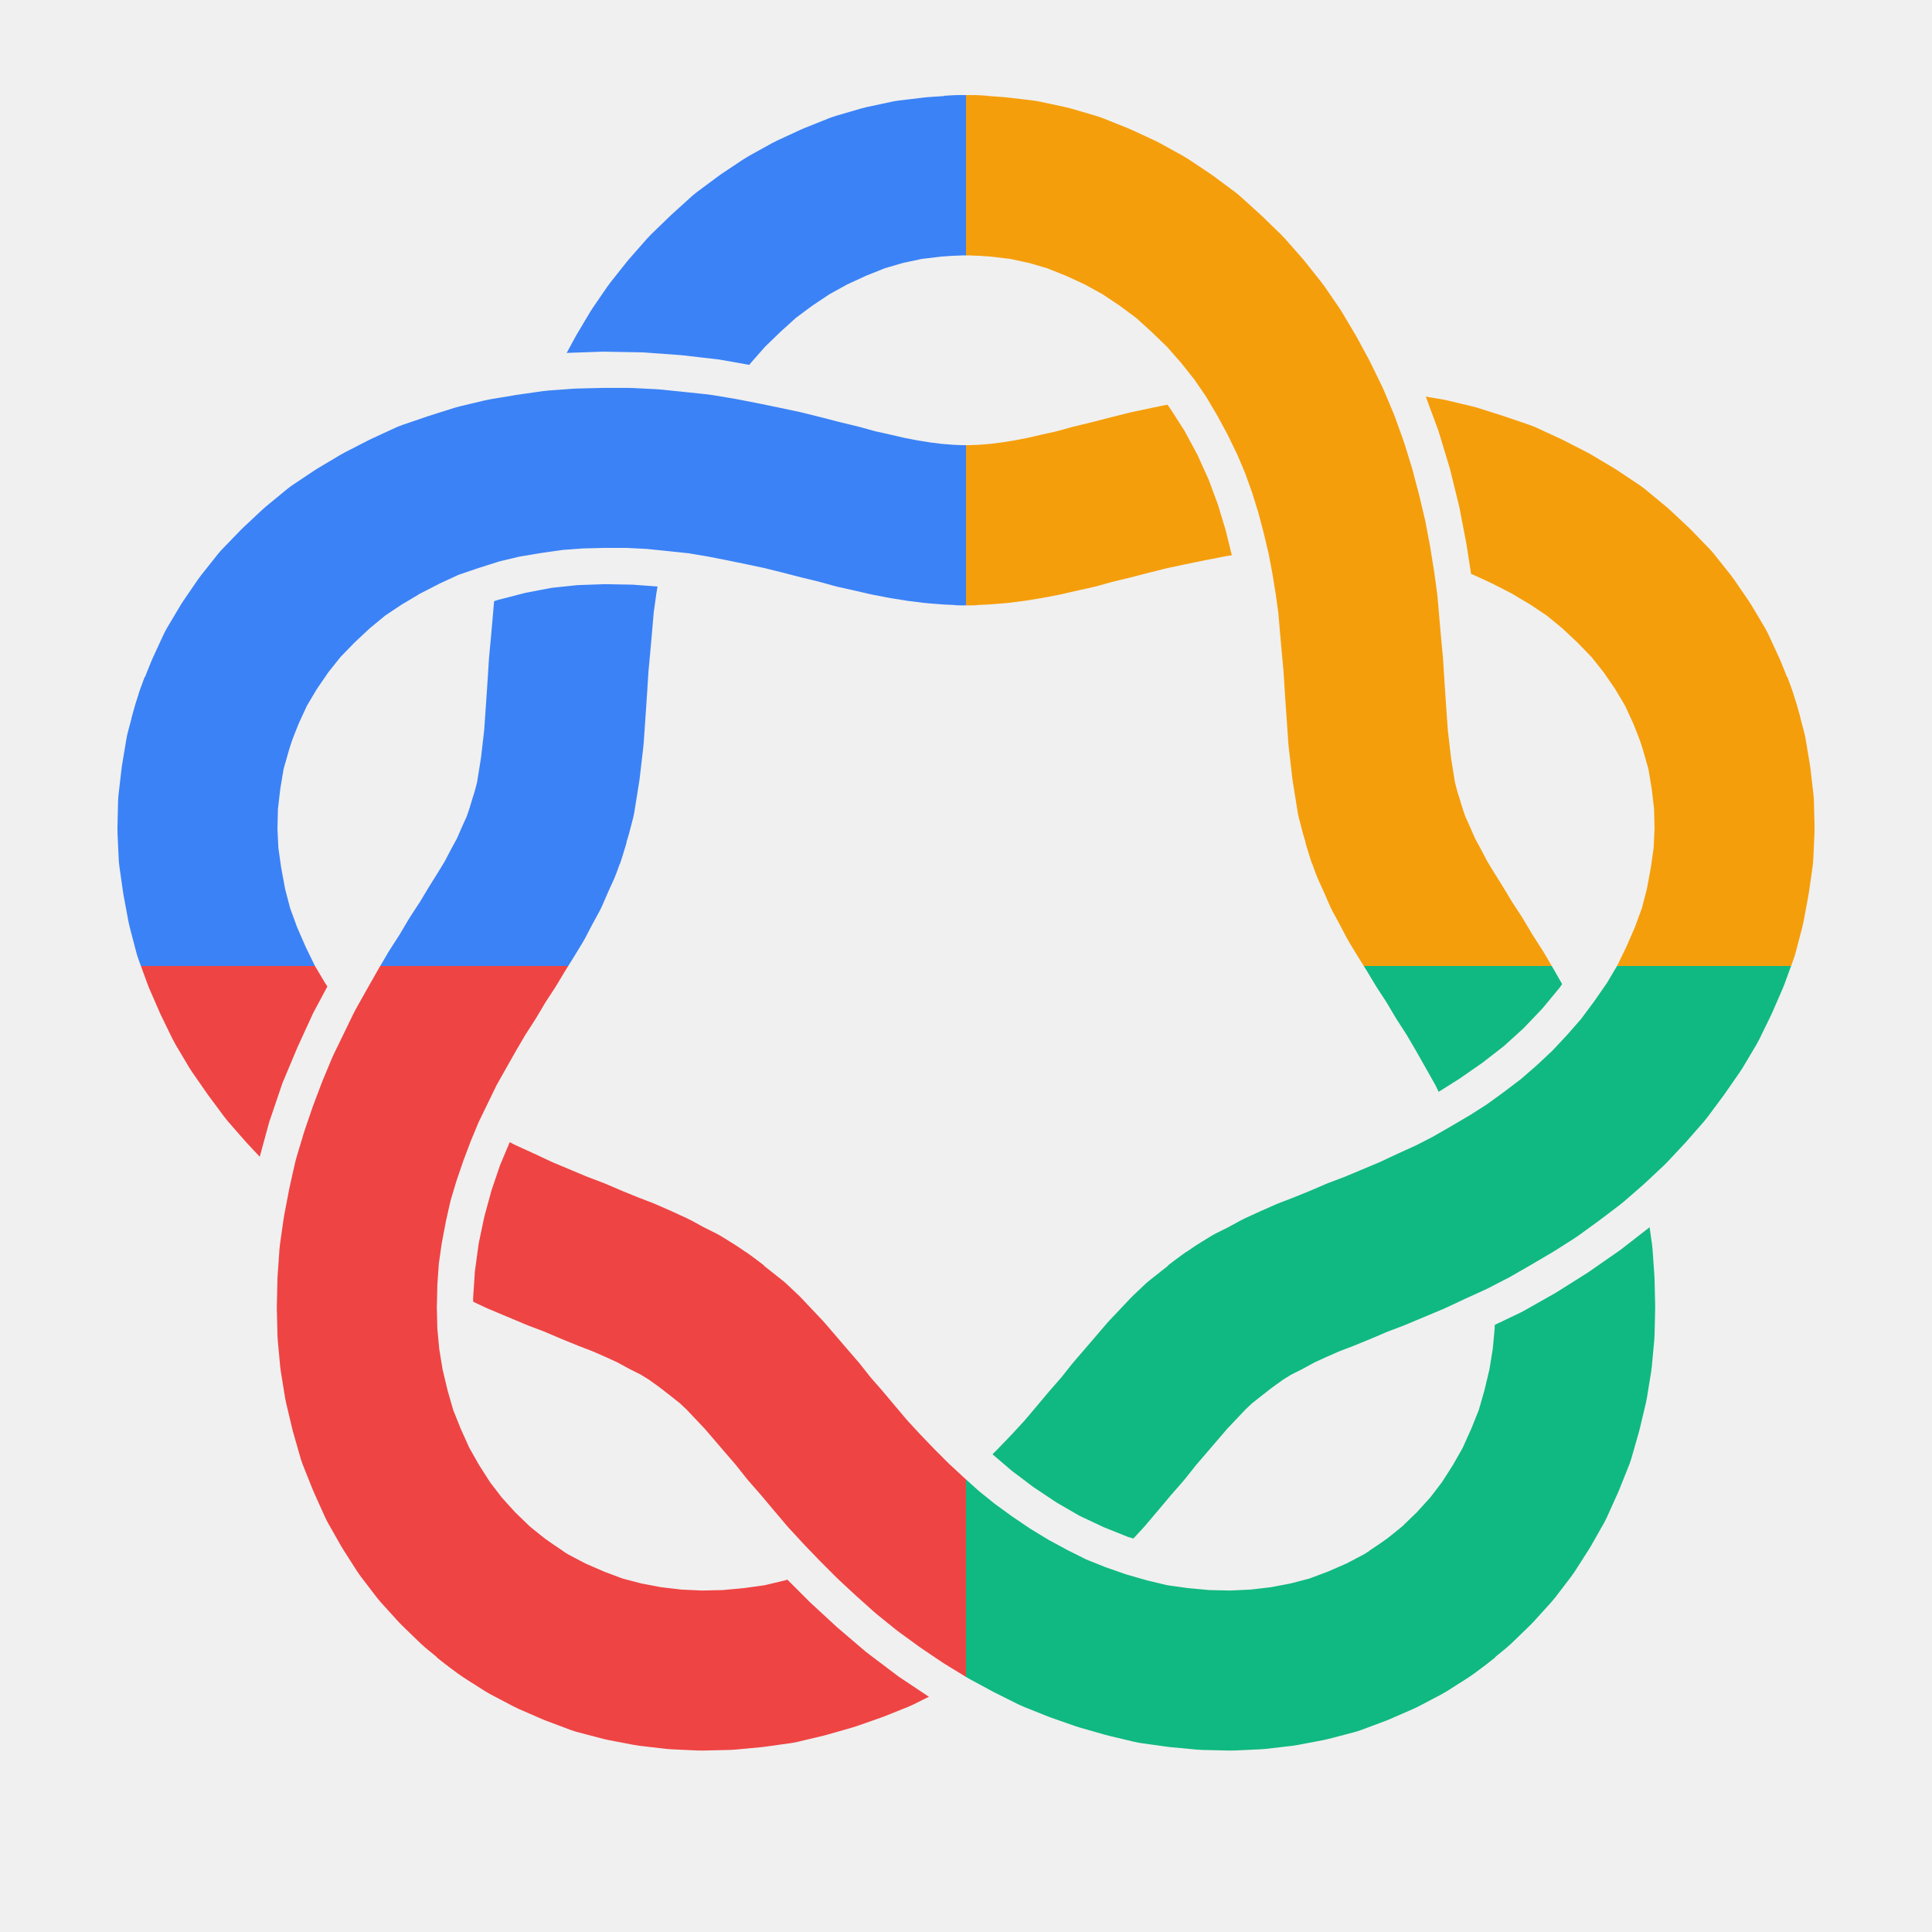
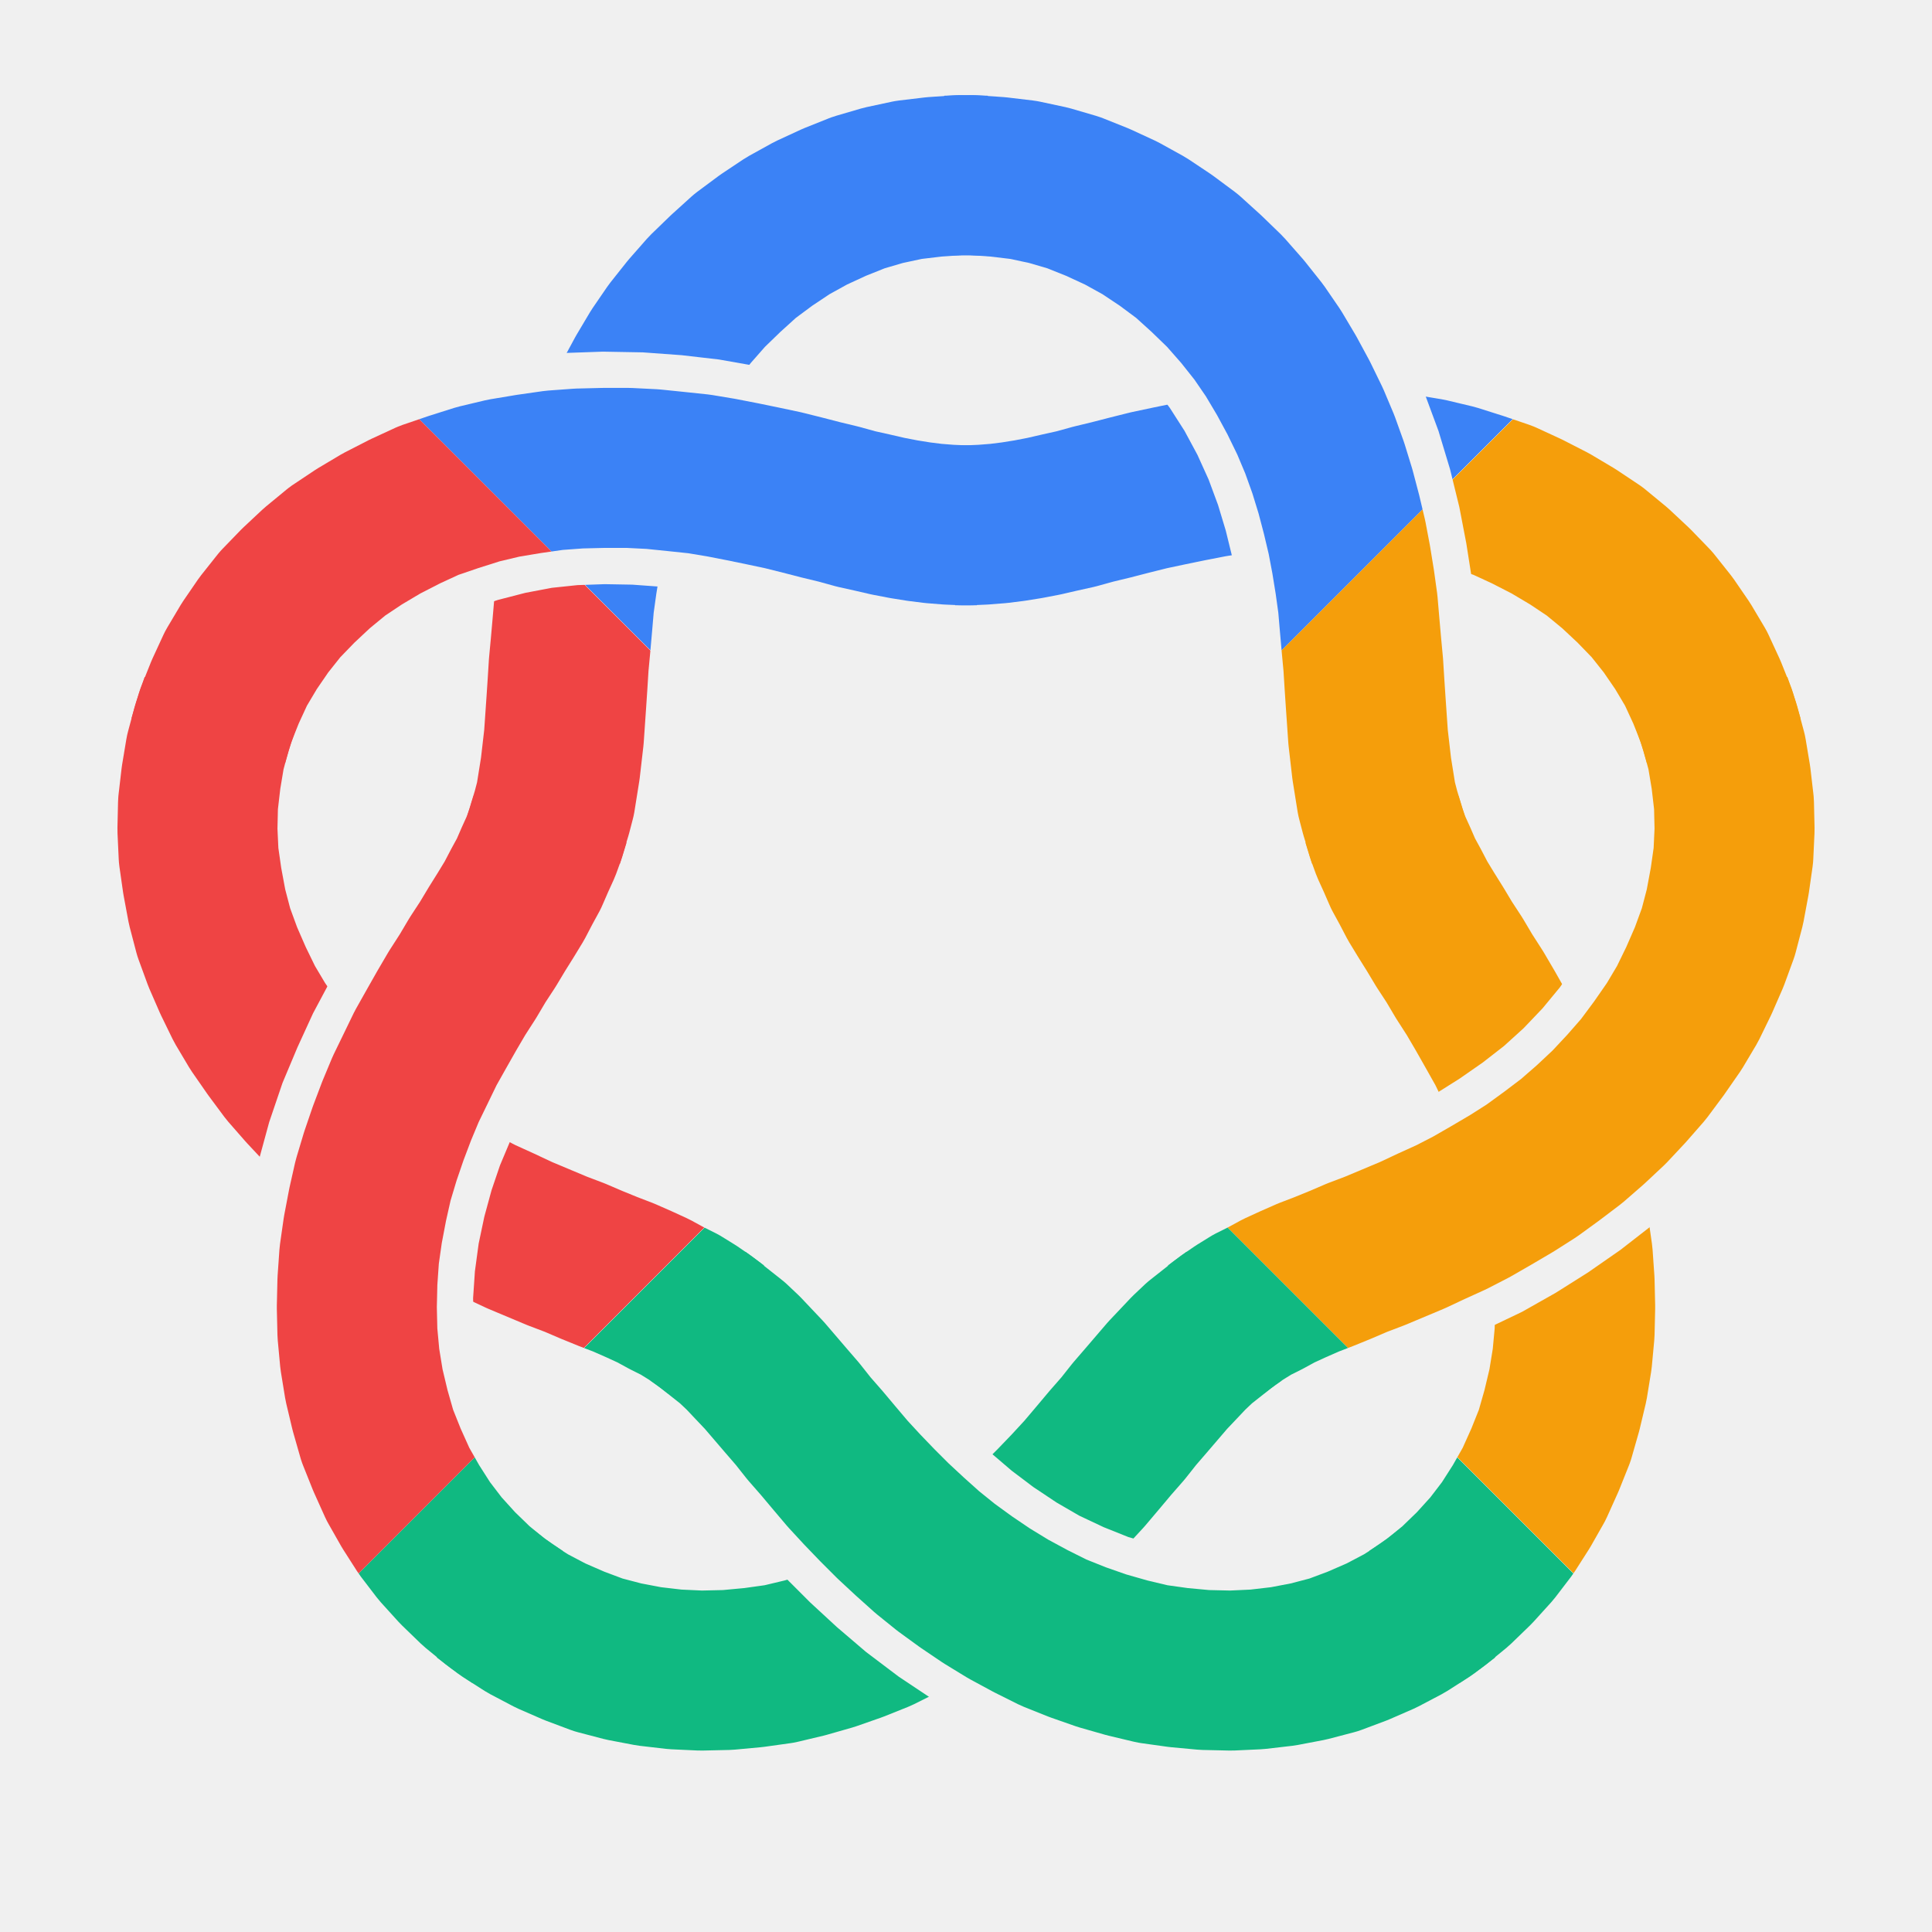
<svg xmlns="http://www.w3.org/2000/svg" width="512" height="512" viewBox="0 0 32 32">
  <mask id="logom" maskUnits="userSpaceOnUse" x="0" y="0" width="32" height="32">
    <rect width="32" height="32" fill="#fff" />
    <path d="M18.24 3.37L18.78 3.64L19.29 3.96L19.76 4.33L20.2 4.74L20.6 5.18L20.96 5.66L21.28 6.16L21.56 6.68L21.8 7.21L22 7.75L22.16 8.28L22.29 8.81L22.39 9.33L22.47 9.84L22.52 10.32L22.56 10.79L22.59 11.23L22.62 11.66L22.65 12.06L22.68 12.43M21.61 27.53L21.02 27.63L20.42 27.67L19.82 27.65L19.22 27.58L18.64 27.45L18.06 27.28L17.51 27.06L16.98 26.81L16.48 26.52L16 26.2L15.55 25.86L15.14 25.51L14.75 25.15L14.39 24.79L14.06 24.43L13.75 24.07L13.47 23.73L13.2 23.41L12.94 23.1L12.69 22.81M4.69 9.96L5.1 9.54L5.56 9.15L6.06 8.82L6.59 8.53L7.13 8.28L7.7 8.09L8.28 7.94L8.86 7.83L9.43 7.77L10 7.75L10.56 7.76L11.11 7.8L11.63 7.86L12.14 7.95L12.62 8.04L13.07 8.15L13.51 8.26L13.91 8.36L14.3 8.46L14.67 8.54M28.7 14.23L28.61 14.82L28.47 15.4L28.26 15.97L28.01 16.51L27.71 17.03L27.37 17.52L26.99 17.98L26.58 18.41L26.15 18.8L25.7 19.15L25.24 19.47L24.78 19.76L24.32 20.02L23.86 20.24L23.41 20.45L22.98 20.63L22.57 20.8L22.18 20.96L21.81 21.11L21.46 21.26M6.76 24.9L6.49 24.37L6.26 23.81L6.1 23.23L5.98 22.64L5.92 22.05L5.91 21.45L5.95 20.86L6.03 20.27L6.15 19.7L6.3 19.15L6.48 18.62L6.69 18.12L6.91 17.64L7.15 17.19L7.39 16.76L7.63 16.36L7.86 15.98L8.09 15.62L8.3 15.28L8.5 14.96" fill="none" stroke="#000" stroke-width="3.85" />
  </mask>
  <defs>
    <clipPath id="q1">
-       <rect x="0" y="0" width="16" height="16" />
+       <polygon points="0,0 32,0 16,16" />
    </clipPath>
    <clipPath id="q2">
-       <rect x="16" y="0" width="16" height="16" />
+       <polygon points="32,0 32,32 16,16" />
    </clipPath>
    <clipPath id="q3">
-       <rect x="16" y="16" width="16" height="16" />
+       <polygon points="32,32 0,32 16,16" />
    </clipPath>
    <clipPath id="q4">
-       <rect x="0" y="16" width="16" height="16" />
+       <polygon points="0,32 0,0 16,16" />
    </clipPath>
  </defs>
  <g clip-path="url(#q1)" fill="none" stroke="#3b82f6" stroke-width="2.65" stroke-linejoin="round">
    <path mask="url(#logom)" d="M22.89 13.57L22.96 13.8L23.04 14.02L23.14 14.24L23.24 14.47L23.36 14.69L23.48 14.92L23.62 15.15L23.77 15.39L23.92 15.64L24.09 15.9L24.25 16.17L24.43 16.45L24.6 16.74L24.77 17.04L24.95 17.36L25.11 17.69L25.28 18.04L25.43 18.4L25.57 18.77L25.7 19.15L25.82 19.55L25.91 19.95L25.99 20.37L26.05 20.79L26.08 21.22L26.09 21.65L26.08 22.08L26.04 22.51L25.97 22.94L25.87 23.36L25.75 23.78L25.59 24.18L25.41 24.58L25.2 24.95L24.97 25.31L24.71 25.65L24.42 25.97L24.11 26.27L23.78 26.54L23.43 26.78M11.86 22.02L11.66 21.87L11.47 21.74L11.26 21.61L11.04 21.5L10.82 21.38L10.58 21.27L10.33 21.16L10.07 21.06L9.8 20.95L9.52 20.83L9.23 20.72L8.92 20.59L8.61 20.46L8.29 20.31L7.96 20.16L7.63 19.99L7.3 19.8L6.96 19.6L6.63 19.39L6.3 19.15L5.97 18.9L5.66 18.63L5.35 18.34L5.06 18.03L4.78 17.71L4.52 17.36L4.27 17L4.05 16.63L3.86 16.24L3.69 15.85L3.54 15.44L3.43 15.02L3.35 14.59L3.29 14.17L3.27 13.74L3.28 13.31L3.33 12.88L3.4 12.46L3.51 12.05L3.65 11.64M15.82 8.7L16.06 8.7L16.29 8.69L16.54 8.67L16.78 8.64L17.03 8.6L17.29 8.55L17.55 8.49L17.82 8.43L18.11 8.35L18.4 8.28L18.71 8.2L19.03 8.12L19.36 8.05L19.7 7.98L20.06 7.91L20.42 7.85L20.8 7.81L21.19 7.77L21.59 7.75L22 7.75L22.41 7.76L22.82 7.79L23.24 7.85L23.66 7.92L24.08 8.02L24.49 8.15L24.9 8.29L25.29 8.47L25.68 8.67L26.05 8.89L26.41 9.13L26.75 9.41L27.06 9.7L27.36 10.01L27.63 10.35L27.87 10.7L28.09 11.07L28.27 11.46L28.43 11.86L28.55 12.27M20.44 21.8L20.25 21.94L20.06 22.09L19.87 22.24L19.69 22.41L19.52 22.59L19.34 22.78L19.16 22.99L18.98 23.2L18.79 23.42L18.6 23.66L18.39 23.9L18.18 24.15L17.96 24.41L17.72 24.67L17.47 24.93L17.21 25.19L16.93 25.45L16.64 25.71L16.33 25.96L16 26.2L15.66 26.43L15.3 26.65L14.93 26.85L14.55 27.04L14.15 27.2L13.75 27.34L13.33 27.46L12.91 27.56L12.48 27.62L12.05 27.66L11.61 27.67L11.18 27.65L10.75 27.6L10.33 27.52L9.91 27.41L9.51 27.26L9.12 27.09L8.74 26.89L8.38 26.66L8.04 26.4M9 13.92L9.07 13.69L9.14 13.46L9.2 13.23L9.24 12.98L9.28 12.73L9.31 12.47L9.34 12.21L9.36 11.92L9.38 11.63L9.4 11.33L9.42 11.01L9.45 10.69L9.48 10.35L9.51 10L9.56 9.64L9.62 9.27L9.69 8.9L9.78 8.52L9.88 8.14L10 7.75L10.14 7.36L10.3 6.98L10.49 6.59L10.69 6.22L10.91 5.85L11.15 5.5L11.42 5.16L11.71 4.83L12.02 4.53L12.34 4.24L12.69 3.98L13.05 3.74L13.43 3.53L13.82 3.35L14.22 3.19L14.63 3.07L15.05 2.98L15.47 2.93L15.9 2.9L16.33 2.91" />
    <path d="M15.67 2.91L16.1 2.9L16.53 2.93L16.95 2.98L17.37 3.07L17.78 3.19L18.18 3.35L18.57 3.53L18.95 3.74L19.31 3.98L19.66 4.24L19.98 4.53L20.29 4.83L20.58 5.16L20.85 5.5L21.09 5.85L21.31 6.22L21.51 6.59L21.7 6.98L21.86 7.36L22 7.75L22.12 8.14L22.22 8.52L22.31 8.9L22.38 9.27L22.44 9.64L22.49 10L22.52 10.35L22.55 10.69L22.58 11.01L22.6 11.33L22.62 11.63L22.64 11.92L22.66 12.21L22.69 12.47L22.72 12.73L22.76 12.98L22.8 13.23L22.86 13.46L22.93 13.69L23 13.92M23.96 26.4L23.62 26.66L23.26 26.89L22.88 27.09L22.49 27.26L22.09 27.41L21.67 27.52L21.25 27.6L20.82 27.65L20.39 27.67L19.95 27.66L19.52 27.62L19.09 27.56L18.67 27.46L18.25 27.34L17.85 27.2L17.45 27.04L17.07 26.85L16.7 26.65L16.34 26.43L16 26.2L15.67 25.96L15.36 25.71L15.07 25.45L14.79 25.19L14.53 24.93L14.28 24.67L14.04 24.41L13.82 24.15L13.61 23.9L13.4 23.66L13.21 23.42L13.02 23.2L12.84 22.99L12.66 22.78L12.48 22.59L12.31 22.41L12.13 22.24L11.94 22.09L11.75 21.94L11.56 21.8M3.45 12.27L3.57 11.86L3.73 11.46L3.91 11.07L4.13 10.7L4.37 10.35L4.64 10.01L4.94 9.7L5.25 9.41L5.59 9.13L5.95 8.89L6.32 8.67L6.71 8.47L7.1 8.29L7.51 8.15L7.92 8.02L8.34 7.92L8.76 7.85L9.18 7.79L9.59 7.76L10 7.75L10.41 7.75L10.81 7.77L11.2 7.81L11.58 7.85L11.94 7.91L12.3 7.98L12.64 8.05L12.97 8.12L13.29 8.2L13.6 8.28L13.89 8.35L14.18 8.43L14.45 8.49L14.71 8.55L14.97 8.6L15.22 8.64L15.46 8.67L15.71 8.69L15.94 8.7L16.18 8.7M28.35 11.64L28.49 12.05L28.6 12.46L28.67 12.88L28.72 13.31L28.73 13.74L28.71 14.17L28.65 14.59L28.57 15.02L28.46 15.44L28.31 15.85L28.14 16.24L27.95 16.63L27.73 17L27.48 17.36L27.22 17.71L26.94 18.03L26.65 18.34L26.34 18.63L26.03 18.9L25.7 19.15L25.37 19.39L25.04 19.6L24.7 19.8L24.37 19.99L24.04 20.16L23.71 20.31L23.39 20.46L23.08 20.59L22.77 20.72L22.48 20.83L22.2 20.95L21.93 21.06L21.67 21.16L21.42 21.27L21.18 21.38L20.96 21.5L20.74 21.61L20.53 21.74L20.34 21.87L20.14 22.02M8.57 26.78L8.22 26.54L7.89 26.27L7.58 25.97L7.29 25.65L7.03 25.31L6.8 24.95L6.59 24.58L6.41 24.18L6.25 23.78L6.13 23.36L6.03 22.94L5.96 22.51L5.92 22.08L5.91 21.65L5.92 21.22L5.95 20.79L6.01 20.37L6.09 19.95L6.18 19.55L6.3 19.15L6.43 18.77L6.57 18.4L6.72 18.04L6.89 17.69L7.05 17.36L7.23 17.04L7.4 16.74L7.57 16.45L7.75 16.17L7.91 15.9L8.08 15.64L8.23 15.39L8.38 15.15L8.52 14.92L8.64 14.69L8.76 14.47L8.86 14.24L8.96 14.02L9.04 13.8L9.11 13.57" />
  </g>
  <g clip-path="url(#q2)" fill="none" stroke="#f59e0b" stroke-width="2.65" stroke-linejoin="round">
    <path mask="url(#logom)" d="M22.89 13.57L22.96 13.8L23.04 14.02L23.14 14.24L23.24 14.47L23.36 14.69L23.48 14.92L23.62 15.15L23.77 15.39L23.92 15.64L24.09 15.9L24.25 16.17L24.43 16.45L24.6 16.74L24.77 17.04L24.95 17.36L25.11 17.69L25.28 18.04L25.43 18.4L25.57 18.77L25.7 19.15L25.82 19.55L25.91 19.95L25.99 20.37L26.05 20.79L26.08 21.22L26.09 21.65L26.08 22.08L26.04 22.51L25.97 22.94L25.87 23.36L25.75 23.78L25.59 24.18L25.41 24.58L25.2 24.95L24.97 25.31L24.71 25.65L24.42 25.97L24.11 26.27L23.78 26.54L23.43 26.78M11.86 22.02L11.66 21.87L11.47 21.74L11.26 21.61L11.04 21.5L10.82 21.38L10.58 21.27L10.33 21.16L10.07 21.06L9.8 20.95L9.52 20.83L9.23 20.72L8.92 20.59L8.61 20.46L8.29 20.31L7.96 20.16L7.63 19.99L7.3 19.8L6.96 19.6L6.63 19.39L6.3 19.15L5.97 18.9L5.66 18.63L5.35 18.34L5.06 18.03L4.78 17.71L4.52 17.36L4.27 17L4.05 16.63L3.86 16.24L3.69 15.85L3.54 15.44L3.43 15.02L3.35 14.59L3.29 14.17L3.27 13.74L3.28 13.31L3.33 12.88L3.4 12.46L3.51 12.05L3.65 11.64M15.82 8.7L16.06 8.7L16.29 8.69L16.54 8.67L16.78 8.64L17.03 8.6L17.29 8.55L17.55 8.49L17.82 8.43L18.11 8.35L18.4 8.28L18.71 8.2L19.03 8.12L19.36 8.05L19.7 7.98L20.06 7.91L20.42 7.85L20.8 7.81L21.19 7.77L21.59 7.75L22 7.75L22.41 7.76L22.82 7.79L23.24 7.85L23.66 7.92L24.08 8.02L24.49 8.15L24.9 8.29L25.29 8.47L25.68 8.67L26.05 8.89L26.41 9.13L26.75 9.41L27.06 9.7L27.36 10.01L27.63 10.35L27.87 10.7L28.09 11.07L28.27 11.46L28.43 11.86L28.55 12.27M20.44 21.8L20.25 21.94L20.06 22.09L19.87 22.24L19.69 22.41L19.52 22.59L19.34 22.78L19.16 22.99L18.98 23.2L18.79 23.42L18.6 23.66L18.39 23.9L18.18 24.15L17.96 24.41L17.72 24.67L17.47 24.93L17.21 25.19L16.93 25.45L16.64 25.71L16.33 25.96L16 26.2L15.66 26.43L15.3 26.65L14.93 26.85L14.55 27.04L14.15 27.2L13.75 27.34L13.33 27.46L12.91 27.56L12.48 27.62L12.05 27.66L11.61 27.67L11.18 27.65L10.75 27.6L10.33 27.52L9.91 27.41L9.51 27.26L9.12 27.09L8.74 26.89L8.38 26.66L8.04 26.4M9 13.92L9.07 13.69L9.14 13.46L9.2 13.23L9.24 12.98L9.28 12.73L9.31 12.47L9.34 12.21L9.36 11.92L9.38 11.63L9.4 11.33L9.42 11.01L9.45 10.69L9.48 10.35L9.51 10L9.56 9.64L9.62 9.27L9.69 8.9L9.78 8.52L9.88 8.14L10 7.75L10.14 7.36L10.3 6.98L10.49 6.59L10.69 6.22L10.91 5.85L11.15 5.5L11.42 5.16L11.71 4.83L12.02 4.53L12.34 4.24L12.69 3.98L13.05 3.74L13.43 3.53L13.82 3.35L14.22 3.19L14.63 3.07L15.05 2.98L15.47 2.93L15.9 2.9L16.33 2.91" />
    <path d="M15.67 2.91L16.1 2.9L16.53 2.93L16.95 2.98L17.37 3.07L17.78 3.19L18.18 3.35L18.57 3.53L18.95 3.74L19.31 3.98L19.66 4.24L19.98 4.53L20.29 4.83L20.58 5.16L20.85 5.5L21.09 5.85L21.31 6.22L21.51 6.59L21.7 6.98L21.86 7.36L22 7.75L22.12 8.14L22.22 8.52L22.31 8.9L22.38 9.27L22.44 9.64L22.49 10L22.52 10.35L22.55 10.69L22.58 11.01L22.6 11.33L22.62 11.63L22.64 11.92L22.66 12.21L22.69 12.47L22.72 12.73L22.76 12.98L22.8 13.23L22.86 13.46L22.93 13.69L23 13.92M23.96 26.4L23.62 26.66L23.26 26.89L22.88 27.09L22.49 27.26L22.09 27.41L21.67 27.52L21.25 27.6L20.82 27.65L20.39 27.67L19.95 27.66L19.52 27.62L19.09 27.56L18.67 27.46L18.25 27.34L17.85 27.2L17.45 27.04L17.07 26.85L16.7 26.65L16.34 26.43L16 26.2L15.67 25.96L15.36 25.71L15.07 25.45L14.79 25.19L14.53 24.93L14.28 24.67L14.04 24.41L13.82 24.15L13.61 23.9L13.4 23.66L13.21 23.42L13.02 23.2L12.84 22.99L12.66 22.78L12.48 22.59L12.31 22.41L12.13 22.24L11.94 22.09L11.75 21.94L11.56 21.8M3.45 12.27L3.57 11.86L3.73 11.46L3.91 11.07L4.13 10.7L4.37 10.35L4.64 10.01L4.94 9.7L5.25 9.41L5.59 9.13L5.95 8.89L6.32 8.67L6.71 8.47L7.1 8.29L7.51 8.15L7.92 8.02L8.34 7.92L8.76 7.85L9.18 7.79L9.59 7.76L10 7.75L10.41 7.75L10.81 7.77L11.2 7.81L11.58 7.85L11.94 7.91L12.3 7.98L12.64 8.05L12.97 8.12L13.29 8.2L13.6 8.28L13.89 8.35L14.18 8.43L14.45 8.49L14.71 8.55L14.97 8.6L15.22 8.64L15.46 8.67L15.71 8.69L15.94 8.7L16.18 8.7M28.35 11.64L28.49 12.05L28.6 12.46L28.67 12.88L28.72 13.31L28.73 13.74L28.71 14.17L28.65 14.59L28.57 15.02L28.46 15.44L28.31 15.85L28.14 16.24L27.95 16.63L27.73 17L27.48 17.36L27.22 17.71L26.94 18.03L26.65 18.34L26.34 18.63L26.03 18.9L25.7 19.15L25.37 19.39L25.04 19.6L24.7 19.8L24.37 19.99L24.04 20.16L23.71 20.31L23.39 20.46L23.08 20.59L22.77 20.72L22.48 20.83L22.2 20.95L21.93 21.06L21.67 21.16L21.42 21.27L21.18 21.38L20.96 21.5L20.74 21.61L20.53 21.74L20.34 21.87L20.14 22.02M8.57 26.78L8.22 26.54L7.89 26.27L7.58 25.97L7.29 25.65L7.03 25.31L6.8 24.95L6.59 24.58L6.41 24.18L6.25 23.78L6.13 23.36L6.03 22.94L5.96 22.51L5.92 22.08L5.91 21.65L5.92 21.22L5.95 20.79L6.01 20.37L6.09 19.95L6.18 19.55L6.3 19.15L6.43 18.77L6.57 18.4L6.72 18.04L6.89 17.69L7.05 17.36L7.23 17.04L7.4 16.74L7.57 16.45L7.75 16.17L7.91 15.9L8.08 15.64L8.23 15.39L8.38 15.15L8.52 14.92L8.64 14.69L8.76 14.47L8.86 14.24L8.96 14.02L9.04 13.8L9.11 13.57" />
  </g>
  <g clip-path="url(#q3)" fill="none" stroke="#10b981" stroke-width="2.65" stroke-linejoin="round">
    <path mask="url(#logom)" d="M22.89 13.57L22.96 13.8L23.04 14.02L23.14 14.24L23.24 14.47L23.36 14.69L23.48 14.92L23.62 15.15L23.77 15.39L23.92 15.64L24.09 15.9L24.25 16.17L24.43 16.45L24.6 16.74L24.77 17.04L24.95 17.36L25.11 17.69L25.28 18.04L25.43 18.4L25.57 18.77L25.7 19.15L25.82 19.55L25.91 19.95L25.99 20.37L26.05 20.79L26.08 21.22L26.09 21.65L26.08 22.08L26.04 22.51L25.97 22.94L25.87 23.36L25.75 23.78L25.59 24.18L25.41 24.58L25.2 24.95L24.97 25.31L24.71 25.65L24.42 25.97L24.11 26.27L23.78 26.54L23.43 26.78M11.86 22.02L11.66 21.87L11.47 21.74L11.26 21.61L11.04 21.5L10.82 21.38L10.58 21.27L10.33 21.16L10.07 21.06L9.8 20.95L9.52 20.83L9.23 20.72L8.92 20.59L8.61 20.46L8.29 20.31L7.96 20.16L7.63 19.99L7.3 19.8L6.96 19.6L6.63 19.39L6.3 19.15L5.97 18.9L5.66 18.63L5.35 18.34L5.06 18.03L4.78 17.71L4.52 17.36L4.27 17L4.05 16.63L3.86 16.24L3.69 15.85L3.54 15.44L3.43 15.02L3.35 14.59L3.29 14.17L3.27 13.74L3.28 13.31L3.33 12.88L3.4 12.46L3.51 12.05L3.65 11.64M15.82 8.7L16.06 8.7L16.29 8.69L16.54 8.67L16.78 8.64L17.03 8.6L17.29 8.55L17.55 8.49L17.82 8.43L18.11 8.35L18.4 8.28L18.71 8.2L19.03 8.12L19.36 8.05L19.7 7.98L20.06 7.91L20.42 7.85L20.8 7.81L21.19 7.77L21.59 7.75L22 7.75L22.41 7.76L22.82 7.79L23.24 7.85L23.66 7.92L24.08 8.02L24.49 8.15L24.9 8.29L25.29 8.47L25.68 8.67L26.05 8.89L26.41 9.13L26.75 9.41L27.06 9.7L27.36 10.01L27.63 10.35L27.87 10.7L28.09 11.07L28.27 11.46L28.43 11.86L28.55 12.27M20.44 21.8L20.25 21.94L20.06 22.09L19.87 22.24L19.69 22.41L19.52 22.59L19.34 22.78L19.16 22.99L18.98 23.2L18.79 23.42L18.6 23.66L18.39 23.9L18.18 24.15L17.96 24.41L17.72 24.67L17.47 24.93L17.21 25.19L16.93 25.45L16.64 25.71L16.33 25.96L16 26.2L15.66 26.43L15.3 26.65L14.93 26.85L14.55 27.04L14.15 27.2L13.75 27.34L13.33 27.46L12.91 27.56L12.48 27.62L12.05 27.66L11.61 27.67L11.18 27.65L10.75 27.6L10.33 27.52L9.91 27.41L9.51 27.26L9.12 27.09L8.74 26.89L8.38 26.66L8.04 26.4M9 13.92L9.07 13.69L9.14 13.46L9.2 13.23L9.24 12.98L9.28 12.73L9.31 12.47L9.34 12.21L9.36 11.92L9.38 11.63L9.4 11.33L9.42 11.01L9.45 10.69L9.48 10.35L9.51 10L9.56 9.64L9.62 9.27L9.69 8.9L9.78 8.52L9.88 8.14L10 7.75L10.14 7.36L10.3 6.98L10.49 6.59L10.69 6.22L10.91 5.85L11.15 5.5L11.42 5.16L11.71 4.83L12.02 4.53L12.34 4.24L12.69 3.98L13.05 3.74L13.43 3.53L13.82 3.35L14.22 3.19L14.63 3.07L15.05 2.98L15.47 2.93L15.9 2.9L16.33 2.91" />
    <path d="M15.67 2.91L16.1 2.9L16.53 2.93L16.95 2.98L17.37 3.07L17.78 3.19L18.18 3.35L18.57 3.53L18.95 3.74L19.31 3.98L19.66 4.24L19.98 4.53L20.29 4.83L20.58 5.16L20.85 5.5L21.09 5.85L21.31 6.22L21.51 6.59L21.7 6.98L21.86 7.36L22 7.75L22.12 8.14L22.22 8.52L22.31 8.9L22.38 9.27L22.44 9.64L22.49 10L22.52 10.35L22.55 10.69L22.58 11.01L22.6 11.33L22.62 11.63L22.64 11.92L22.66 12.21L22.69 12.47L22.72 12.73L22.76 12.98L22.8 13.23L22.86 13.46L22.93 13.69L23 13.92M23.96 26.4L23.62 26.66L23.26 26.89L22.88 27.09L22.49 27.26L22.09 27.41L21.67 27.52L21.25 27.6L20.82 27.65L20.39 27.67L19.95 27.66L19.52 27.62L19.09 27.56L18.67 27.46L18.25 27.34L17.85 27.2L17.45 27.04L17.07 26.85L16.7 26.65L16.34 26.43L16 26.2L15.67 25.96L15.36 25.71L15.07 25.45L14.79 25.19L14.53 24.93L14.28 24.67L14.04 24.41L13.82 24.15L13.61 23.9L13.4 23.66L13.21 23.42L13.02 23.2L12.84 22.99L12.66 22.78L12.48 22.59L12.31 22.41L12.13 22.24L11.94 22.09L11.75 21.94L11.56 21.8M3.45 12.27L3.57 11.86L3.73 11.46L3.91 11.07L4.13 10.7L4.37 10.35L4.64 10.01L4.94 9.7L5.25 9.41L5.59 9.13L5.95 8.89L6.32 8.67L6.71 8.47L7.1 8.29L7.51 8.15L7.92 8.02L8.34 7.92L8.76 7.85L9.18 7.79L9.59 7.76L10 7.75L10.41 7.75L10.81 7.77L11.2 7.81L11.58 7.85L11.94 7.91L12.3 7.98L12.64 8.05L12.97 8.12L13.29 8.2L13.6 8.28L13.89 8.35L14.18 8.43L14.45 8.49L14.71 8.55L14.97 8.6L15.22 8.64L15.46 8.67L15.71 8.69L15.94 8.7L16.18 8.7M28.35 11.64L28.49 12.05L28.6 12.46L28.67 12.88L28.72 13.31L28.73 13.74L28.71 14.17L28.65 14.59L28.57 15.02L28.46 15.44L28.31 15.85L28.14 16.24L27.95 16.63L27.73 17L27.48 17.36L27.22 17.71L26.94 18.03L26.65 18.34L26.34 18.63L26.03 18.9L25.7 19.15L25.37 19.39L25.04 19.6L24.7 19.8L24.37 19.99L24.04 20.16L23.71 20.31L23.39 20.46L23.08 20.59L22.77 20.72L22.48 20.83L22.2 20.95L21.93 21.06L21.67 21.16L21.42 21.27L21.18 21.38L20.96 21.5L20.74 21.61L20.53 21.74L20.34 21.87L20.14 22.02M8.57 26.78L8.22 26.54L7.89 26.27L7.58 25.97L7.29 25.65L7.03 25.31L6.8 24.95L6.59 24.58L6.41 24.18L6.25 23.78L6.13 23.36L6.03 22.94L5.96 22.51L5.92 22.08L5.91 21.65L5.92 21.22L5.95 20.79L6.01 20.37L6.09 19.95L6.18 19.55L6.3 19.15L6.43 18.77L6.57 18.4L6.72 18.04L6.89 17.69L7.05 17.36L7.23 17.04L7.4 16.74L7.57 16.45L7.75 16.17L7.91 15.9L8.08 15.64L8.23 15.39L8.38 15.15L8.52 14.92L8.64 14.69L8.76 14.47L8.86 14.24L8.96 14.02L9.04 13.8L9.11 13.57" />
  </g>
  <g clip-path="url(#q4)" fill="none" stroke="#ef4444" stroke-width="2.65" stroke-linejoin="round">
    <path mask="url(#logom)" d="M22.89 13.57L22.96 13.8L23.04 14.02L23.14 14.24L23.24 14.47L23.36 14.69L23.48 14.92L23.62 15.15L23.77 15.39L23.92 15.64L24.09 15.9L24.25 16.17L24.43 16.45L24.6 16.74L24.77 17.04L24.95 17.36L25.11 17.69L25.28 18.04L25.43 18.4L25.57 18.77L25.7 19.15L25.82 19.55L25.91 19.95L25.99 20.37L26.05 20.79L26.08 21.22L26.09 21.65L26.08 22.08L26.04 22.51L25.97 22.94L25.87 23.36L25.75 23.78L25.59 24.18L25.41 24.58L25.2 24.95L24.97 25.31L24.71 25.65L24.42 25.97L24.11 26.27L23.78 26.54L23.43 26.78M11.86 22.02L11.66 21.87L11.47 21.74L11.26 21.61L11.04 21.5L10.82 21.38L10.58 21.27L10.33 21.16L10.07 21.06L9.8 20.95L9.52 20.83L9.23 20.72L8.92 20.59L8.61 20.46L8.29 20.31L7.96 20.16L7.63 19.99L7.3 19.8L6.96 19.6L6.63 19.39L6.3 19.15L5.97 18.9L5.66 18.63L5.35 18.34L5.06 18.03L4.78 17.71L4.52 17.36L4.27 17L4.05 16.63L3.86 16.24L3.69 15.85L3.54 15.44L3.43 15.02L3.35 14.59L3.29 14.17L3.27 13.74L3.28 13.31L3.33 12.88L3.4 12.46L3.51 12.05L3.65 11.64M15.82 8.7L16.06 8.7L16.29 8.69L16.54 8.67L16.78 8.64L17.03 8.6L17.29 8.55L17.55 8.49L17.82 8.43L18.11 8.35L18.4 8.28L18.71 8.2L19.03 8.12L19.36 8.05L19.7 7.98L20.06 7.91L20.42 7.85L20.8 7.81L21.19 7.77L21.59 7.75L22 7.75L22.41 7.76L22.82 7.79L23.24 7.85L23.66 7.92L24.08 8.02L24.49 8.15L24.9 8.29L25.29 8.47L25.68 8.67L26.05 8.89L26.41 9.13L26.75 9.41L27.06 9.7L27.36 10.01L27.63 10.35L27.87 10.7L28.09 11.07L28.27 11.46L28.43 11.86L28.55 12.27M20.44 21.8L20.25 21.94L20.06 22.09L19.87 22.24L19.69 22.41L19.52 22.59L19.34 22.78L19.16 22.99L18.98 23.2L18.79 23.42L18.6 23.66L18.39 23.9L18.18 24.15L17.96 24.41L17.72 24.67L17.47 24.93L17.21 25.19L16.93 25.45L16.64 25.71L16.33 25.96L16 26.2L15.66 26.43L15.3 26.65L14.93 26.85L14.55 27.04L14.15 27.2L13.75 27.34L13.33 27.46L12.91 27.56L12.48 27.62L12.05 27.66L11.61 27.67L11.18 27.65L10.75 27.6L10.33 27.52L9.91 27.41L9.51 27.26L9.12 27.09L8.74 26.89L8.38 26.66L8.04 26.4M9 13.92L9.07 13.69L9.14 13.46L9.2 13.23L9.24 12.98L9.28 12.73L9.31 12.47L9.34 12.21L9.36 11.92L9.38 11.63L9.4 11.33L9.42 11.01L9.45 10.69L9.48 10.35L9.51 10L9.56 9.64L9.62 9.27L9.69 8.9L9.78 8.52L9.88 8.14L10 7.75L10.14 7.36L10.3 6.98L10.49 6.59L10.69 6.22L10.91 5.85L11.15 5.5L11.42 5.16L11.71 4.83L12.02 4.53L12.34 4.24L12.69 3.98L13.05 3.74L13.43 3.53L13.82 3.35L14.22 3.19L14.63 3.07L15.05 2.98L15.47 2.93L15.9 2.9L16.33 2.91" />
    <path d="M15.67 2.91L16.1 2.9L16.53 2.93L16.95 2.98L17.37 3.07L17.78 3.19L18.18 3.35L18.57 3.53L18.95 3.74L19.31 3.98L19.66 4.24L19.98 4.53L20.29 4.83L20.58 5.16L20.85 5.5L21.09 5.85L21.31 6.22L21.51 6.59L21.7 6.98L21.86 7.36L22 7.75L22.12 8.14L22.22 8.52L22.31 8.9L22.38 9.27L22.44 9.64L22.49 10L22.52 10.35L22.55 10.69L22.58 11.01L22.6 11.33L22.62 11.63L22.64 11.92L22.66 12.21L22.69 12.47L22.72 12.73L22.76 12.98L22.8 13.23L22.86 13.46L22.93 13.69L23 13.92M23.96 26.4L23.62 26.66L23.26 26.89L22.88 27.09L22.49 27.26L22.09 27.41L21.67 27.52L21.25 27.6L20.82 27.65L20.39 27.67L19.95 27.66L19.52 27.62L19.09 27.56L18.67 27.46L18.25 27.34L17.85 27.2L17.45 27.04L17.07 26.85L16.7 26.65L16.34 26.43L16 26.2L15.67 25.96L15.36 25.71L15.07 25.45L14.79 25.19L14.53 24.93L14.28 24.67L14.04 24.41L13.82 24.15L13.61 23.9L13.4 23.66L13.21 23.42L13.02 23.2L12.84 22.99L12.66 22.78L12.48 22.59L12.31 22.41L12.13 22.24L11.94 22.09L11.75 21.94L11.56 21.8M3.45 12.27L3.57 11.86L3.73 11.46L3.91 11.07L4.13 10.7L4.37 10.35L4.64 10.01L4.94 9.7L5.25 9.41L5.59 9.13L5.95 8.89L6.32 8.67L6.71 8.47L7.1 8.29L7.51 8.15L7.92 8.02L8.34 7.92L8.76 7.85L9.18 7.79L9.59 7.76L10 7.75L10.41 7.75L10.81 7.77L11.2 7.81L11.58 7.85L11.94 7.91L12.3 7.98L12.64 8.05L12.97 8.12L13.29 8.2L13.6 8.28L13.89 8.35L14.18 8.43L14.45 8.49L14.71 8.55L14.97 8.6L15.22 8.64L15.46 8.67L15.71 8.69L15.94 8.7L16.18 8.7M28.35 11.64L28.49 12.05L28.6 12.46L28.67 12.88L28.72 13.31L28.73 13.74L28.71 14.17L28.65 14.59L28.57 15.02L28.46 15.44L28.31 15.85L28.14 16.24L27.95 16.63L27.73 17L27.48 17.36L27.22 17.71L26.94 18.03L26.65 18.34L26.34 18.63L26.03 18.9L25.7 19.15L25.37 19.39L25.04 19.6L24.7 19.8L24.37 19.99L24.04 20.16L23.71 20.31L23.39 20.46L23.08 20.59L22.77 20.72L22.48 20.83L22.2 20.95L21.93 21.06L21.67 21.16L21.42 21.27L21.18 21.38L20.96 21.5L20.74 21.61L20.53 21.74L20.34 21.87L20.14 22.02M8.57 26.78L8.22 26.54L7.89 26.27L7.58 25.97L7.29 25.65L7.03 25.31L6.8 24.95L6.59 24.58L6.41 24.18L6.25 23.78L6.13 23.36L6.03 22.94L5.96 22.51L5.92 22.08L5.91 21.65L5.92 21.22L5.95 20.79L6.01 20.37L6.09 19.95L6.18 19.55L6.3 19.15L6.43 18.77L6.57 18.4L6.72 18.04L6.89 17.69L7.05 17.36L7.23 17.04L7.4 16.74L7.57 16.45L7.75 16.17L7.91 15.9L8.08 15.64L8.23 15.39L8.38 15.15L8.52 14.92L8.64 14.69L8.76 14.47L8.86 14.24L8.96 14.02L9.04 13.8L9.11 13.57" />
  </g>
</svg>
